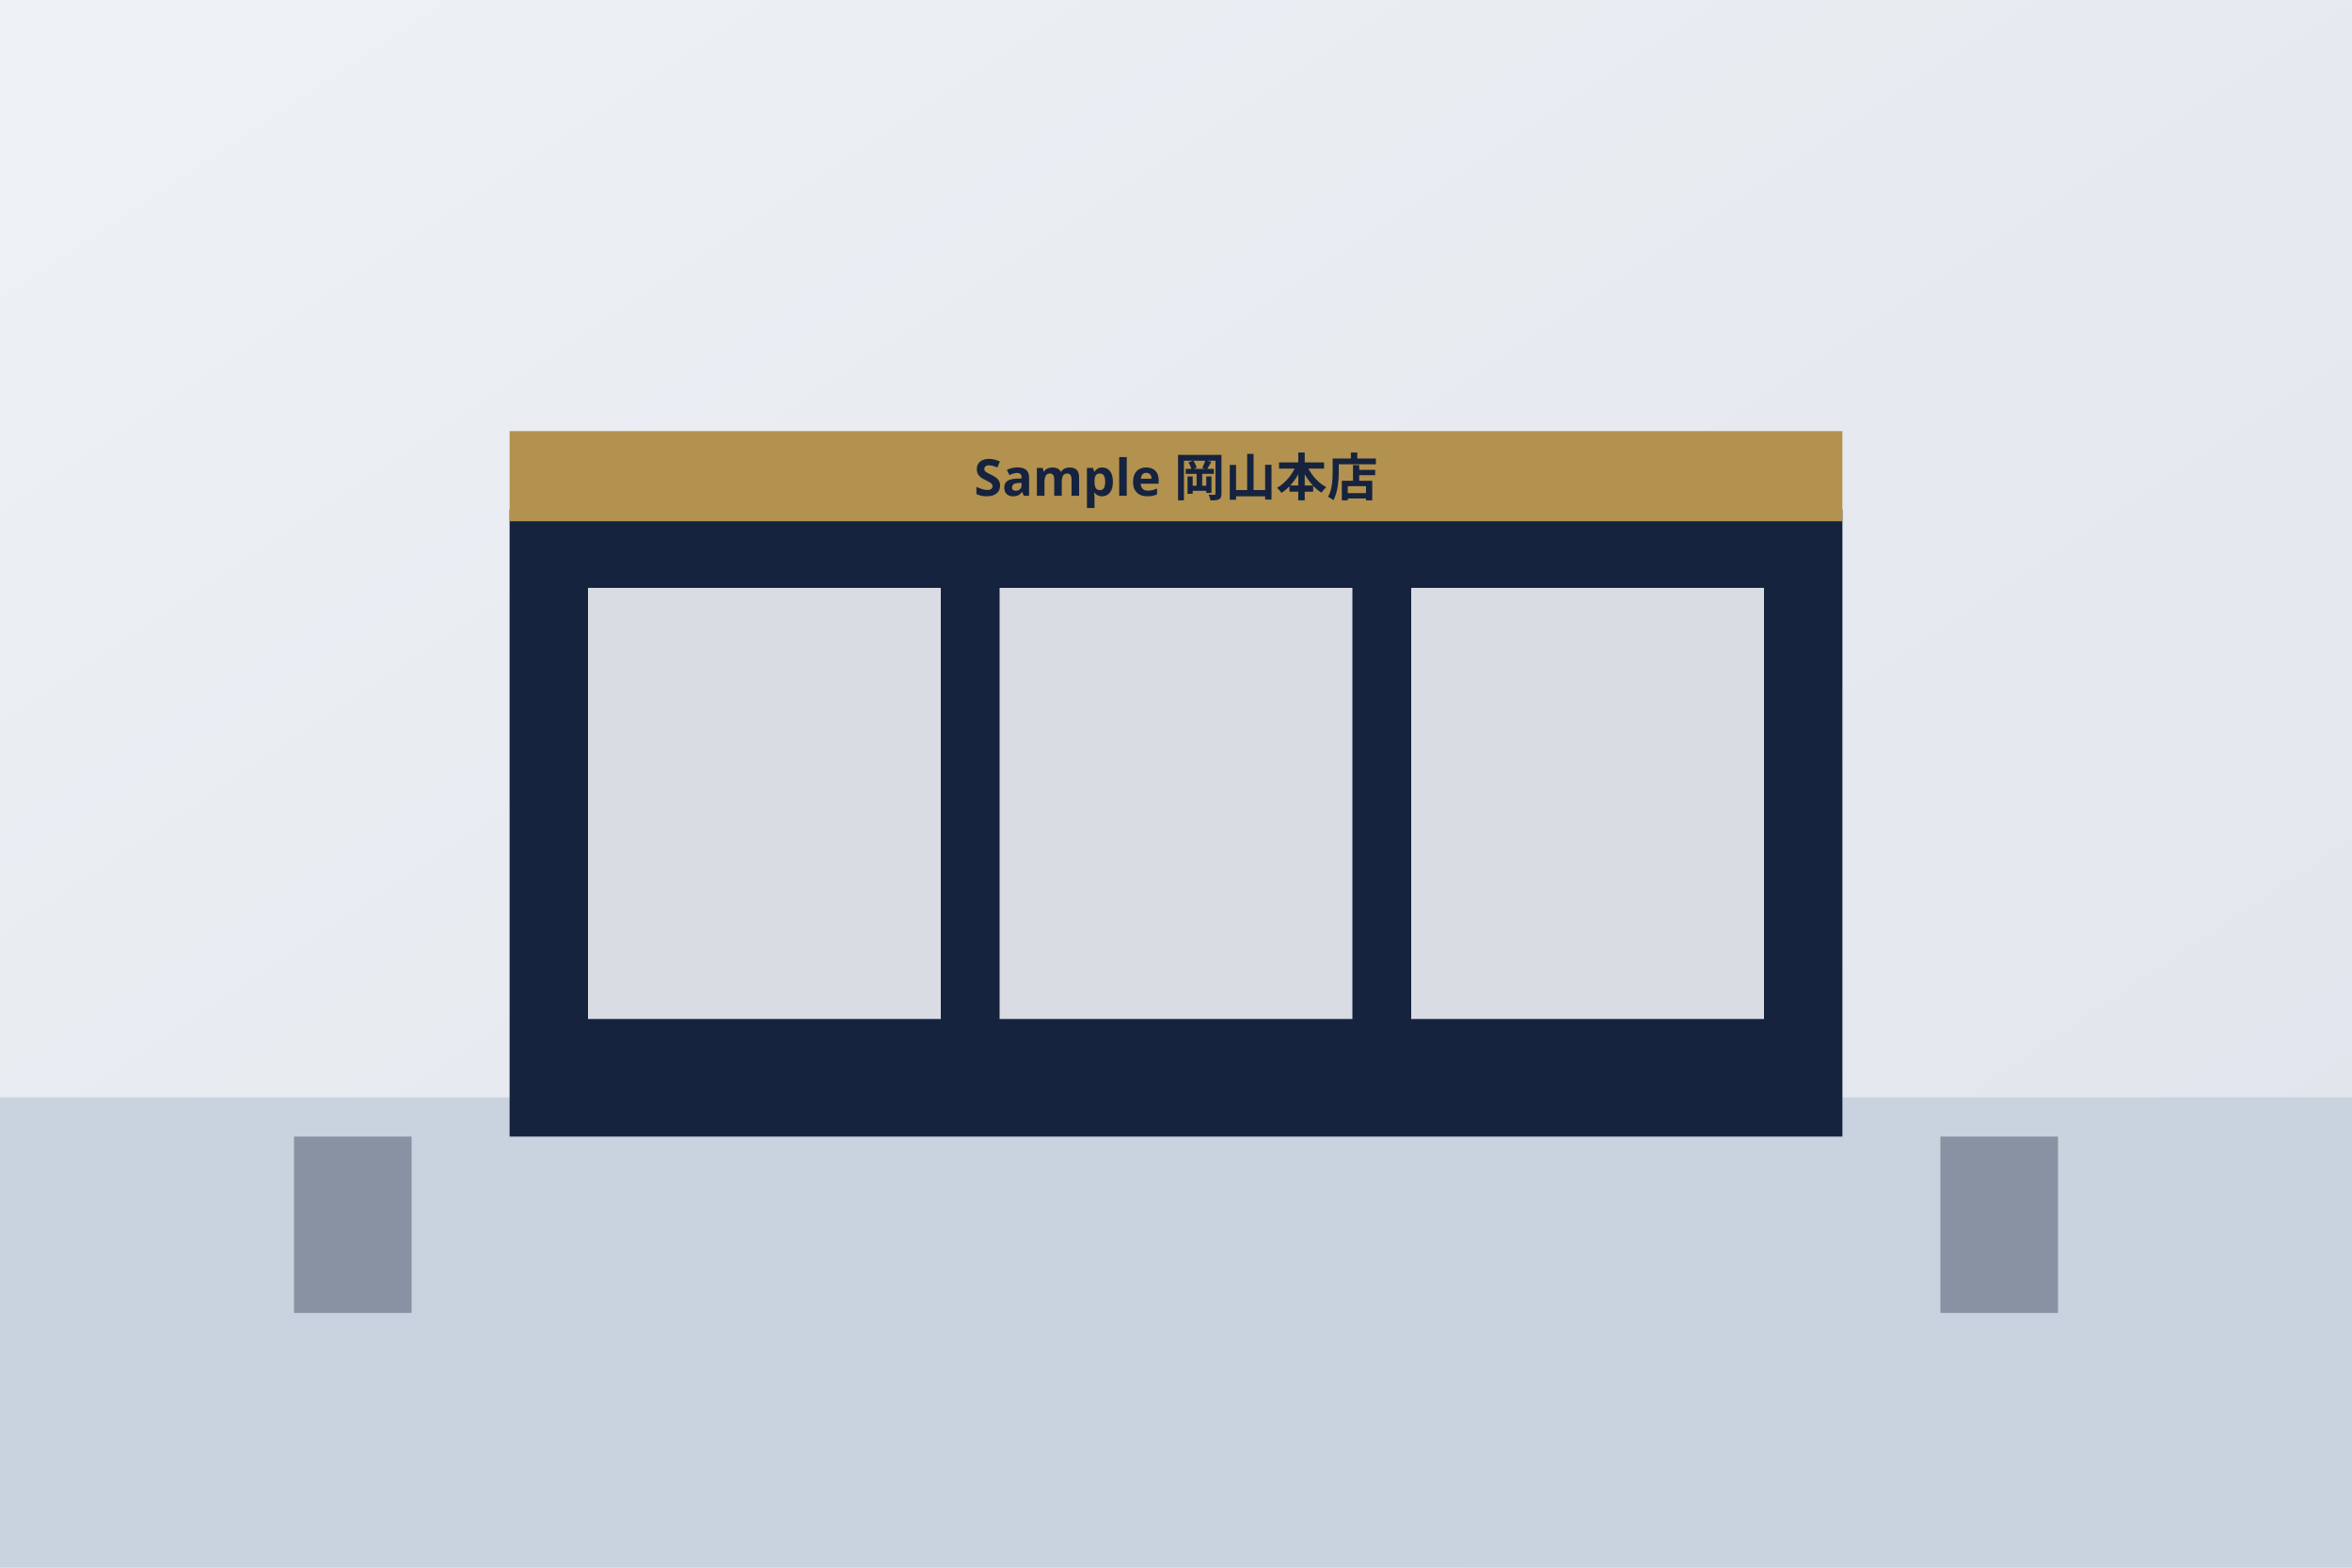
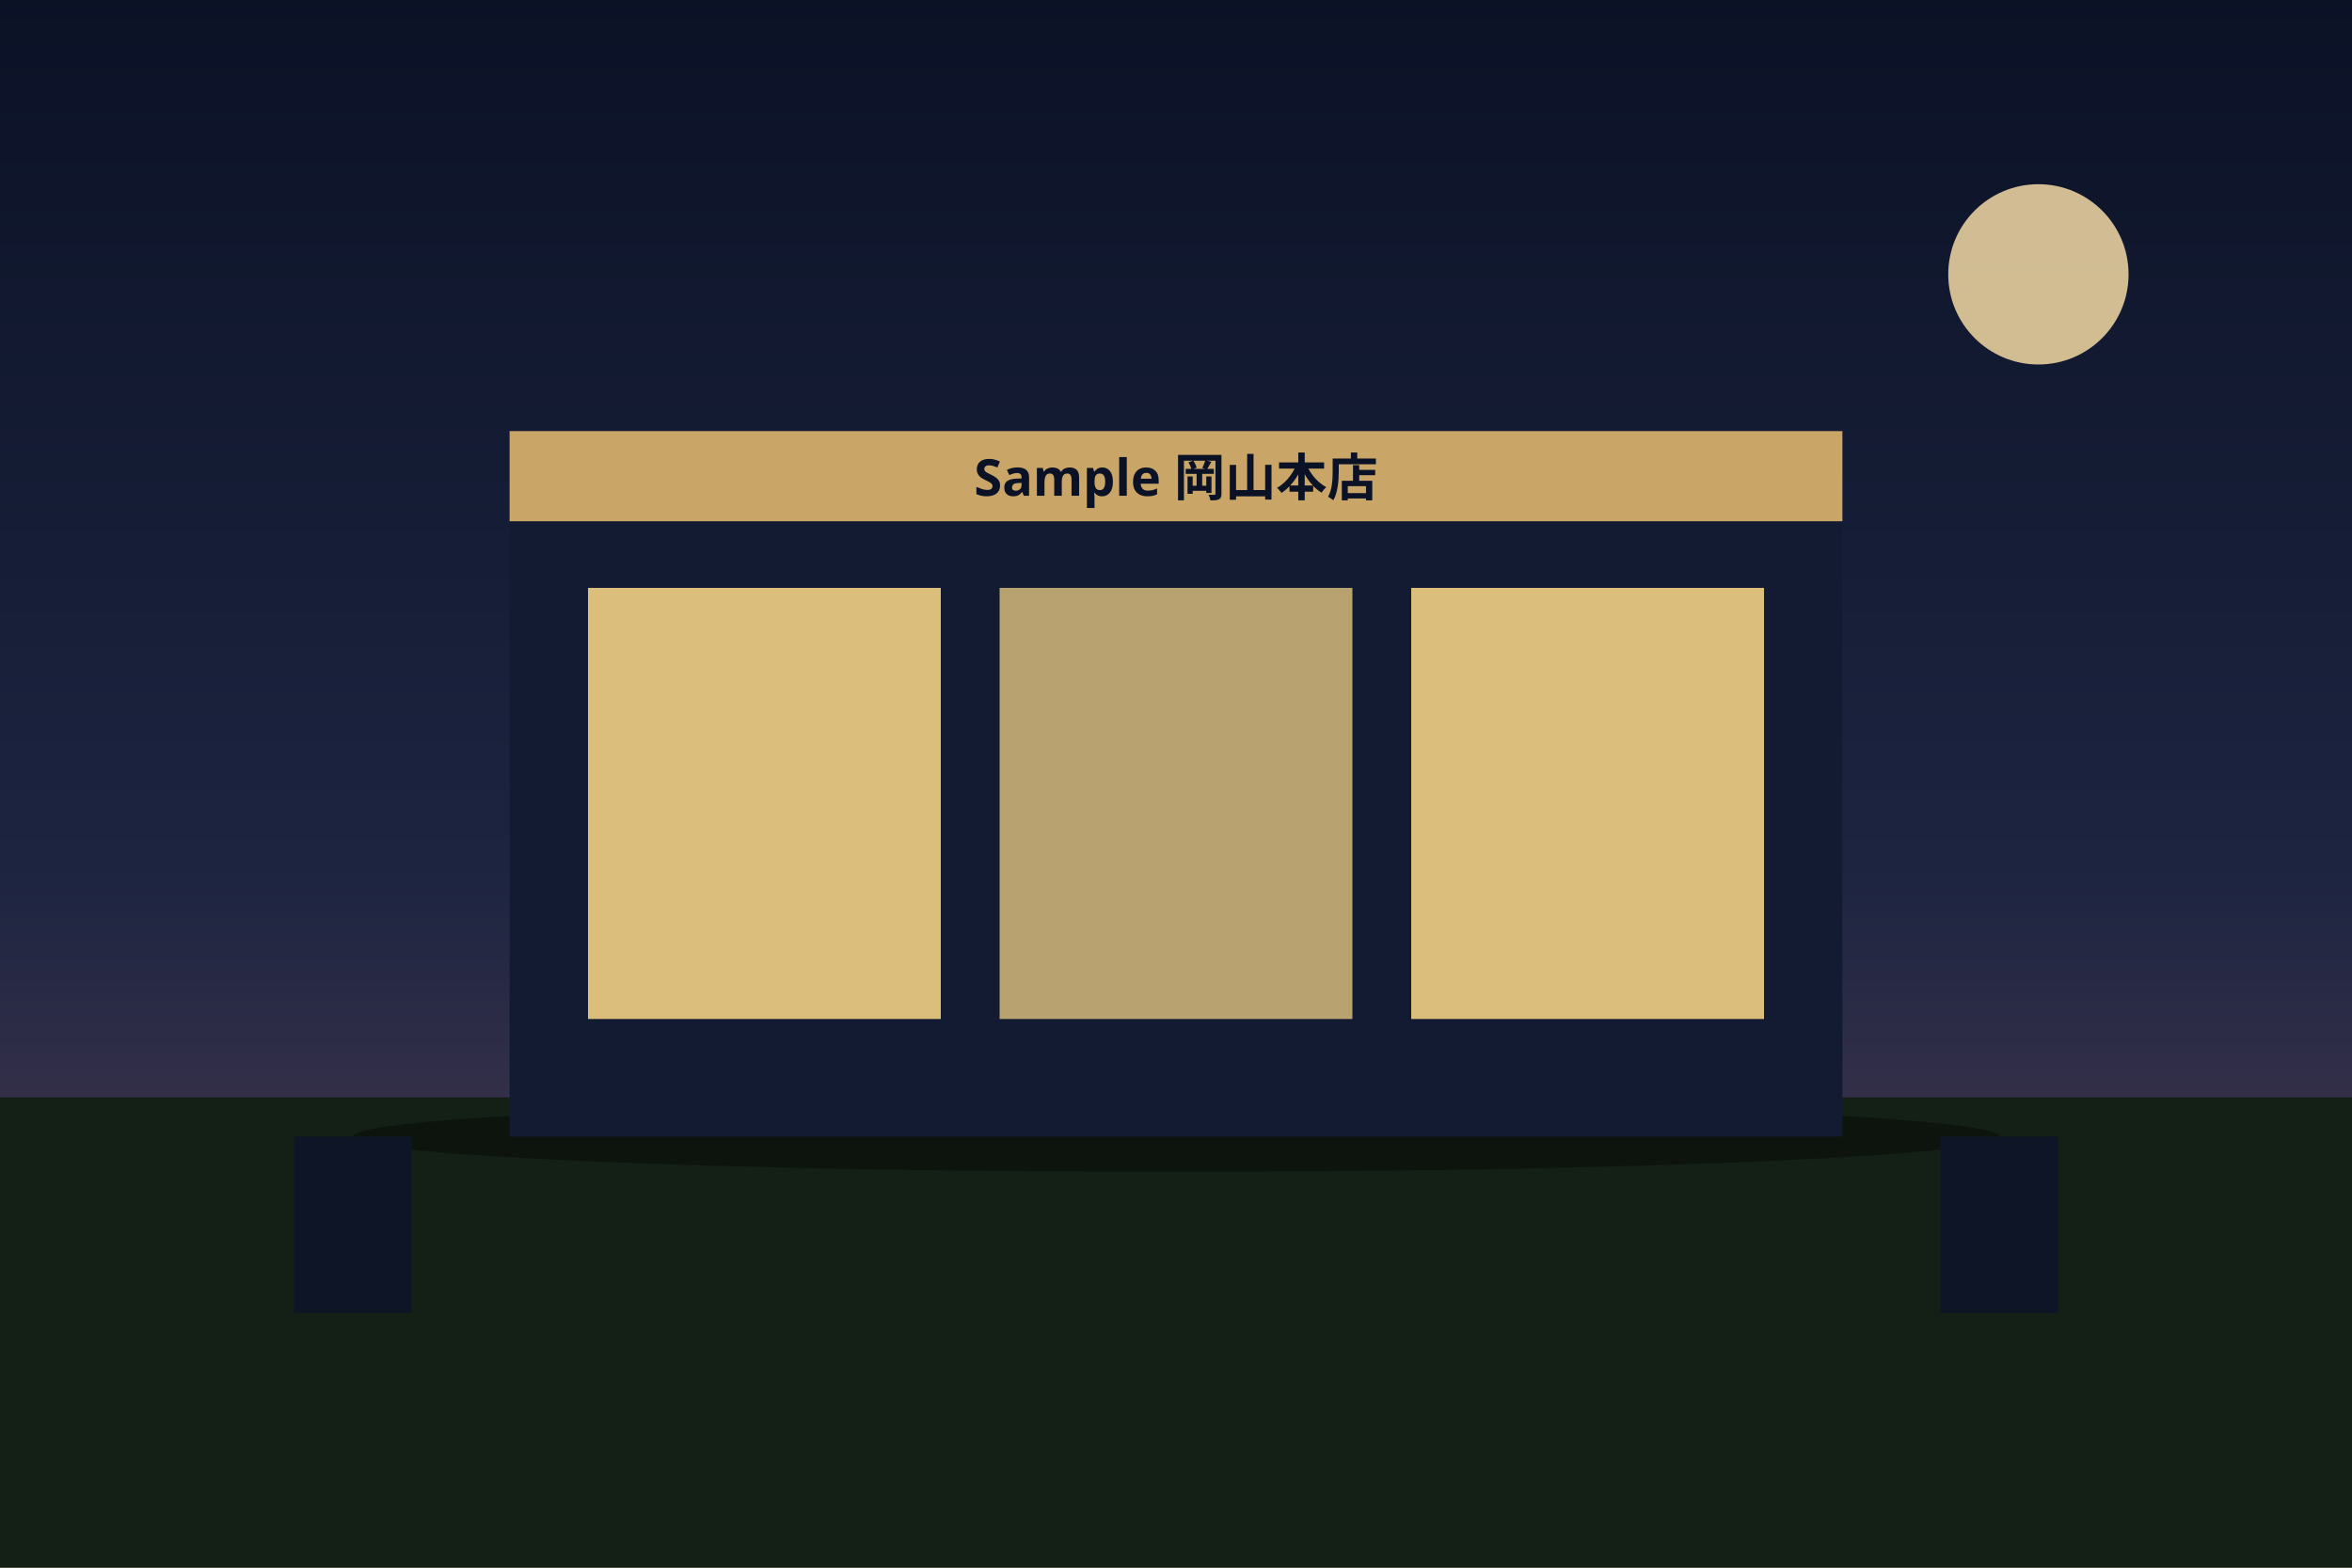
<svg xmlns="http://www.w3.org/2000/svg" viewBox="0 0 1200 800" role="img" aria-label="Sample 店舗イメージ（プレースホルダー）">
  <defs>
-     <linearGradient id="g" x1="0%" y1="0%" x2="100%" y2="100%">
-       <stop offset="0%" stop-color="#eef1f5" />
-       <stop offset="100%" stop-color="#dfe4ec" />
+     <linearGradient id="g" x1="0%" y1="0%" x2="0%" y2="100%">
+       <stop offset="0%" stop-color="#0b1226" />
+       <stop offset="55%" stop-color="#1c2440" />
+       <stop offset="85%" stop-color="#4a3a52" />
+       <stop offset="100%" stop-color="#caa06b" />
    </linearGradient>
  </defs>
  <rect width="1200" height="800" fill="url(#g)" />
-   <rect x="0" y="560" width="1200" height="240" fill="#c9d2df" />
+   <circle cx="1040" cy="140" r="46" fill="#f3d9a4" opacity="0.85" />
+   <rect x="0" y="560" width="1200" height="240" fill="#141f16" />
+   <ellipse cx="600" cy="580" rx="420" ry="18" fill="rgba(0,0,0,0.35)" />
  <g>
-     <rect x="260" y="260" width="680" height="320" fill="#16233f" />
-     <rect x="300" y="300" width="180" height="220" fill="#eef1f5" opacity="0.9" />
-     <rect x="510" y="300" width="180" height="220" fill="#eef1f5" opacity="0.9" />
-     <rect x="720" y="300" width="180" height="220" fill="#eef1f5" opacity="0.9" />
-     <rect x="260" y="220" width="680" height="46" fill="#b3924f" />
-     <text x="600" y="253" text-anchor="middle" font-family="sans-serif" font-size="26" font-weight="700" fill="#16233f">Sample 岡山本店</text>
+     <rect x="260" y="260" width="680" height="320" fill="#121b32" />
+     <rect x="300" y="300" width="180" height="220" fill="#ffdb8a" opacity="0.85" />
+     <rect x="510" y="300" width="180" height="220" fill="#ffdb8a" opacity="0.7" />
+     <rect x="720" y="300" width="180" height="220" fill="#ffdb8a" opacity="0.85" />
+     <rect x="260" y="220" width="680" height="46" fill="#c9a668" />
+     <text x="600" y="253" text-anchor="middle" font-family="sans-serif" font-size="26" font-weight="700" fill="#0b1226">Sample 岡山本店</text>
  </g>
-   <g fill="#8992a3">
+   <g fill="#0d1526">
    <rect x="150" y="580" width="60" height="90" />
    <rect x="990" y="580" width="60" height="90" />
  </g>
</svg>
